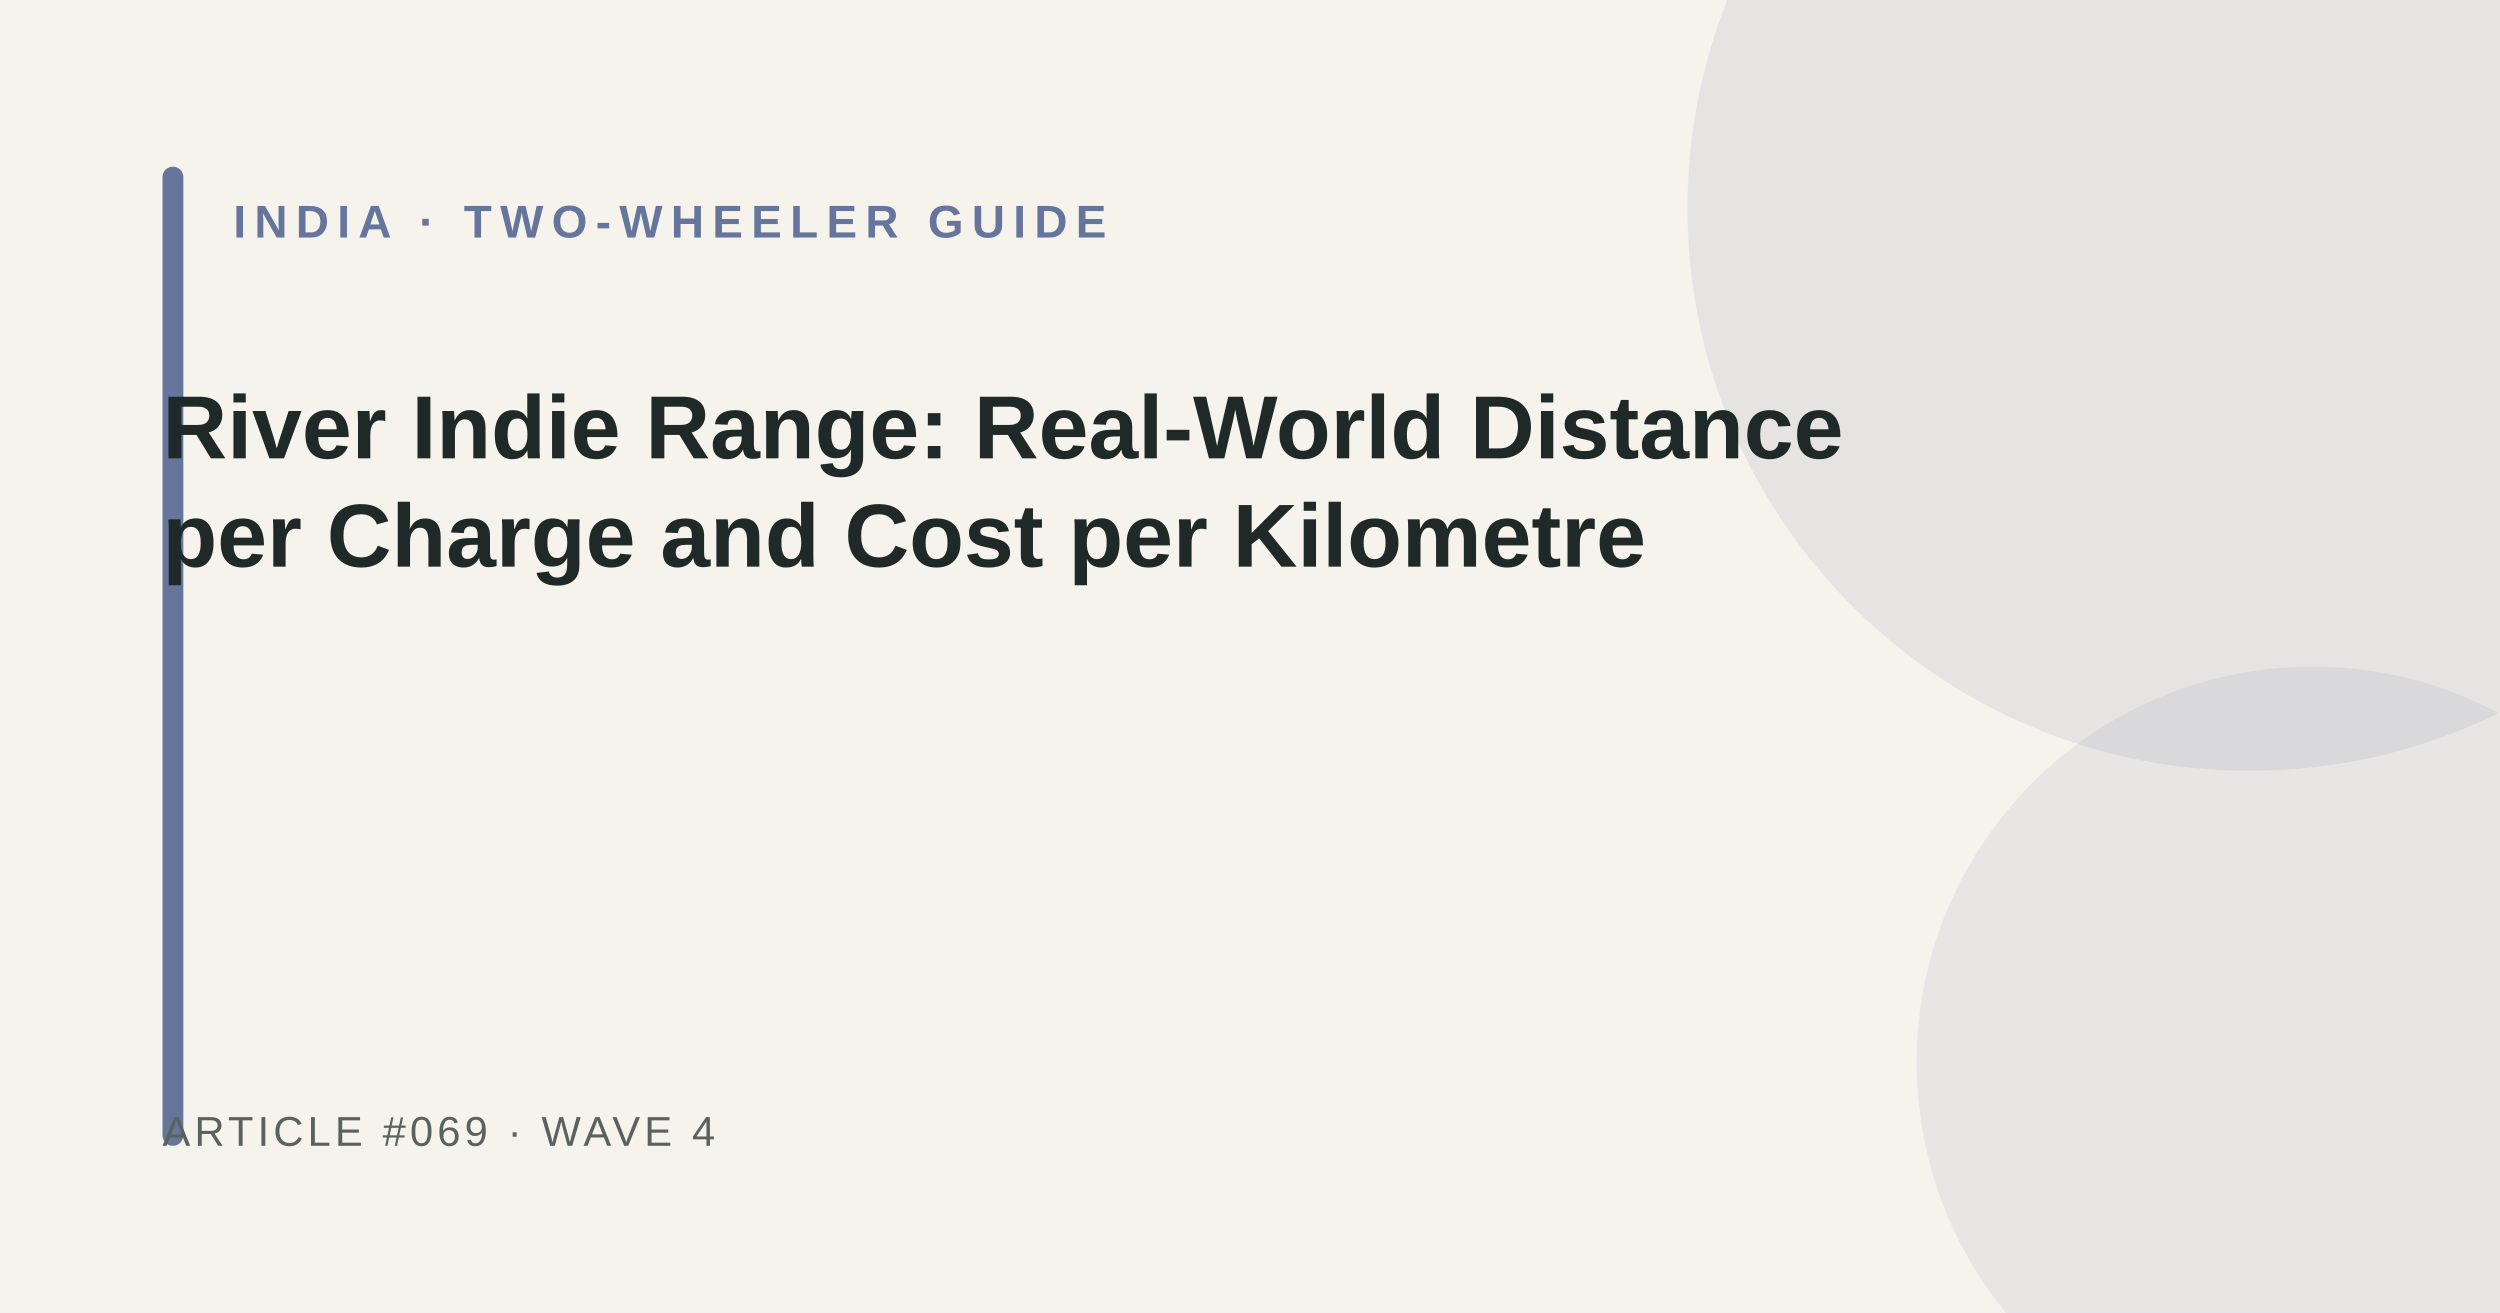
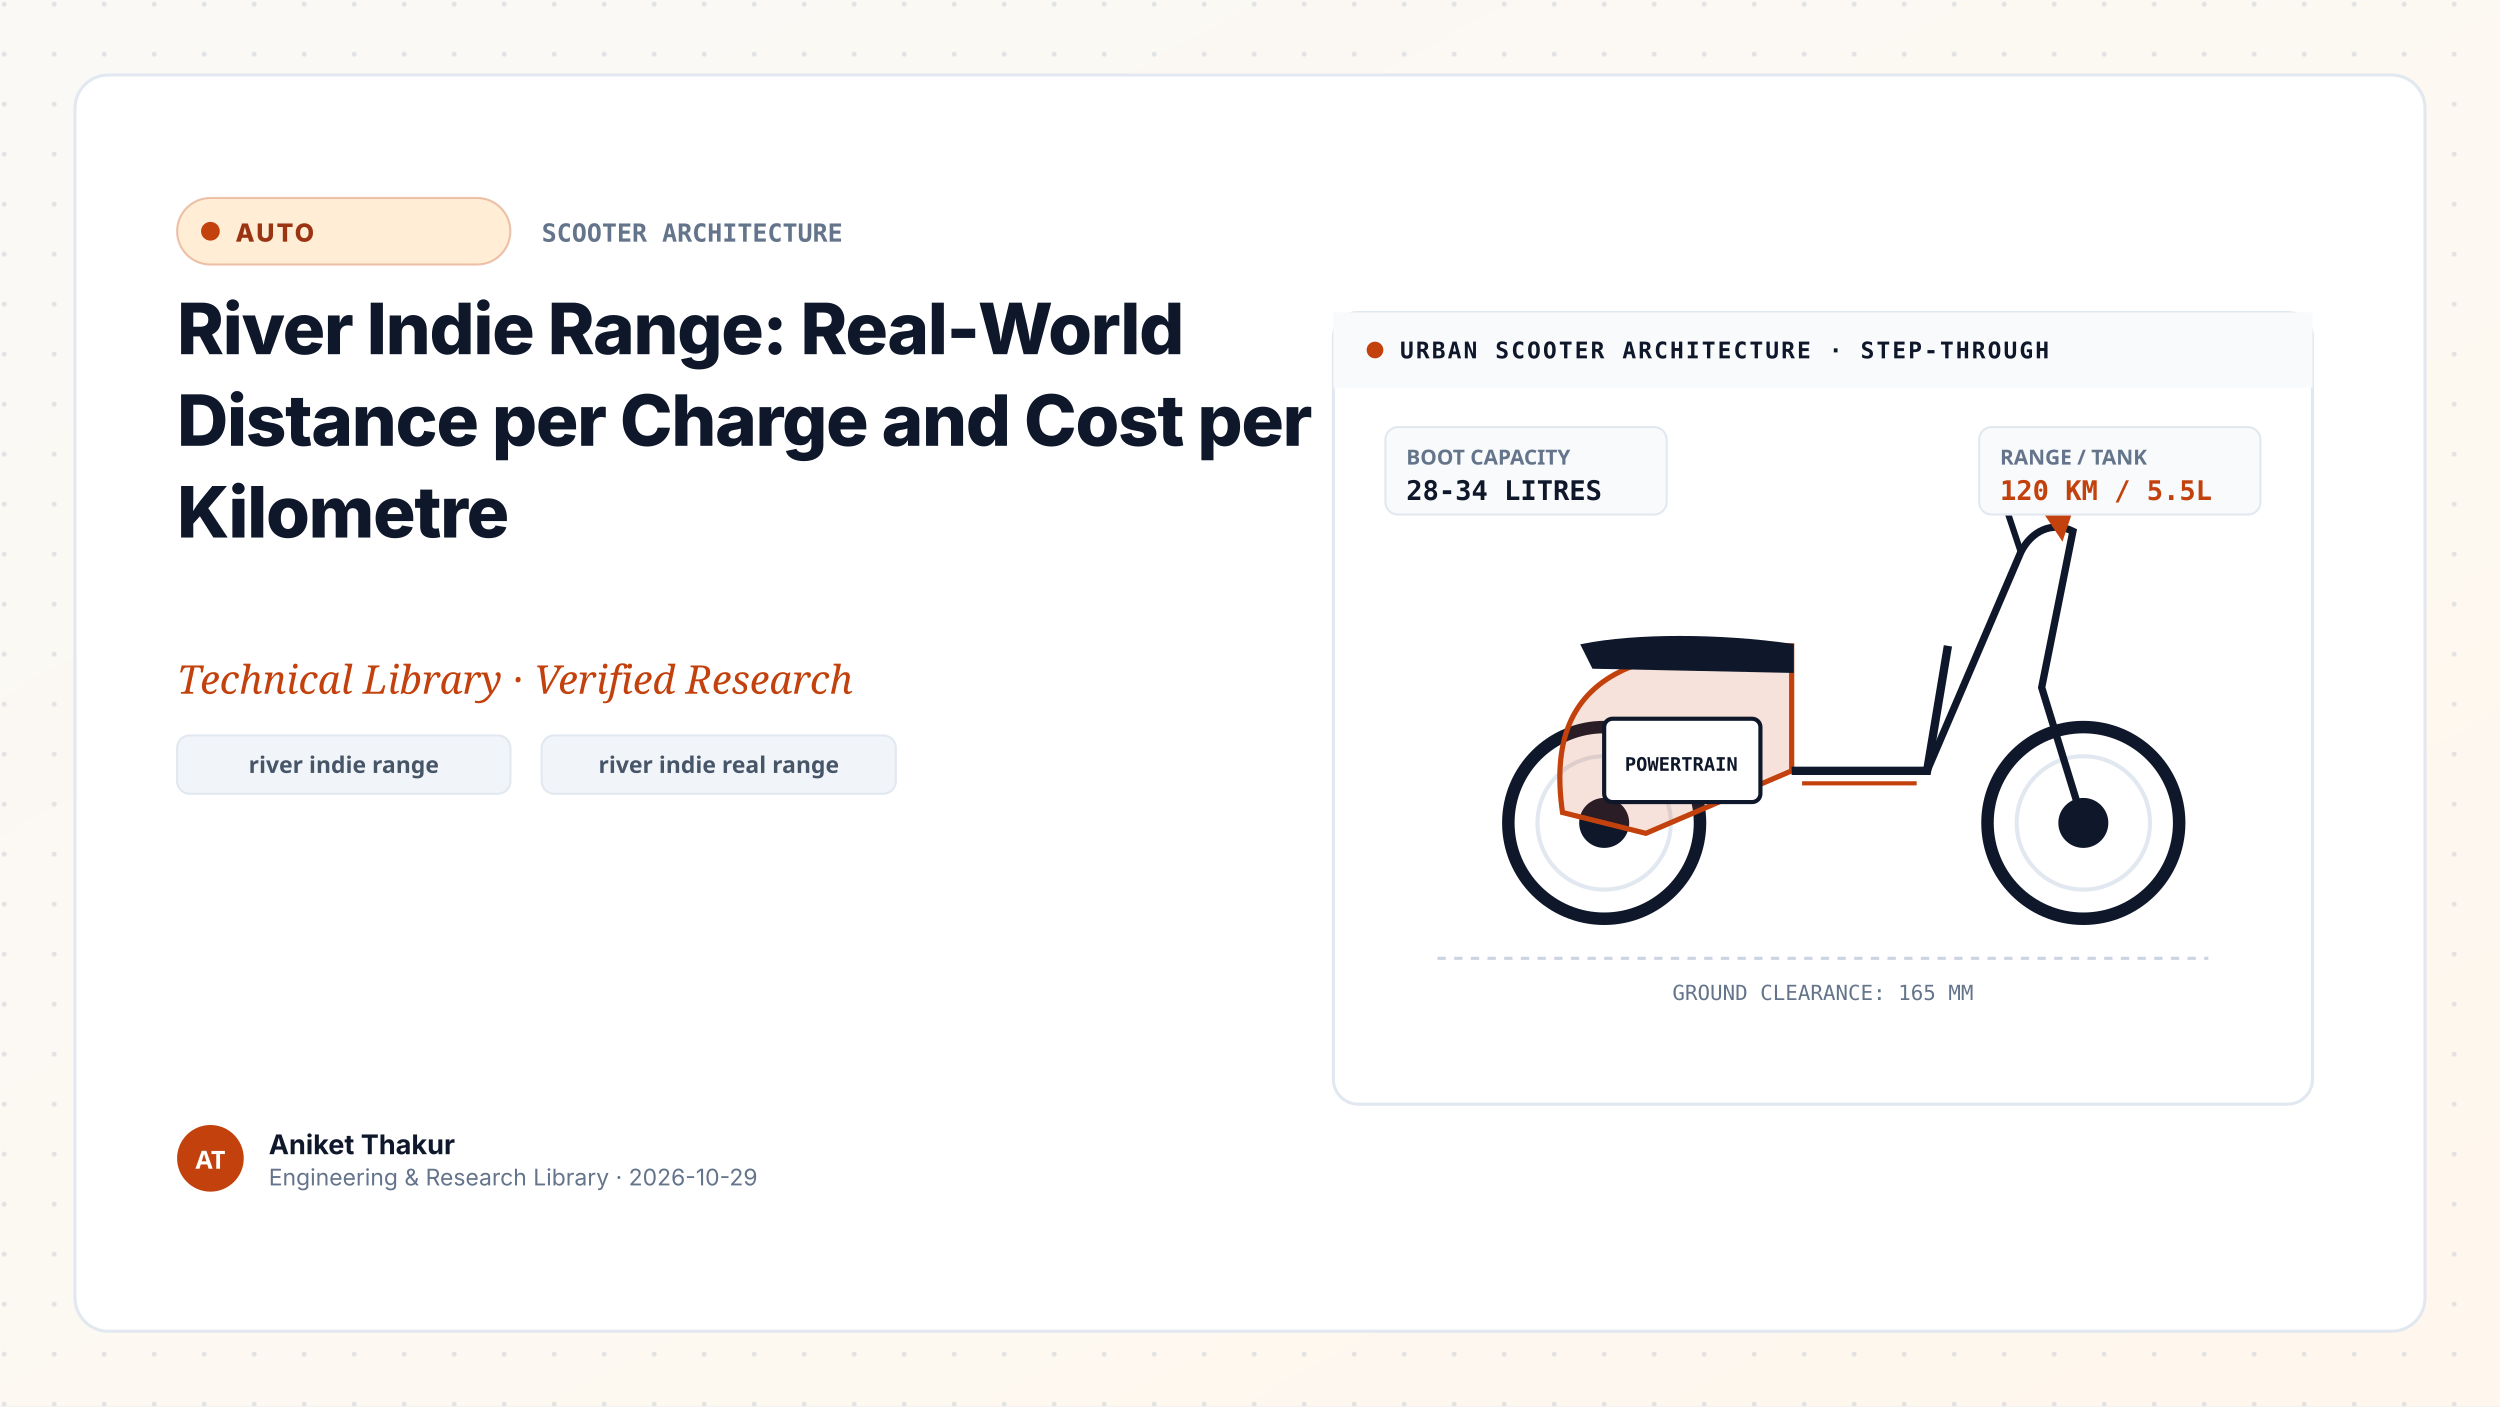
- <svg xmlns="http://www.w3.org/2000/svg" width="1200" height="630" viewBox="0 0 1200 630" role="img" aria-labelledby="title desc">
-   <rect width="1200" height="630" fill="#f6f3ed" />
-   <circle cx="1080" cy="100" r="270" fill="#66759b" opacity=".12" />
-   <circle cx="1110" cy="510" r="190" fill="#66759b" opacity=".10" />
-   <rect x="78" y="80" width="10" height="470" rx="5" fill="#66759b" />
-   <text x="112" y="114" fill="#66759b" font-family="Arial,sans-serif" font-size="22" font-weight="700" letter-spacing="4">INDIA · TWO-WHEELER GUIDE</text>
-   <text x="78" y="220" fill="#1f2927" font-family="Arial,sans-serif" font-size="43" font-weight="700">
-     <tspan x="78" dy="0">River Indie Range: Real-World Distance</tspan>
-     <tspan x="78" dy="52">per Charge and Cost per Kilometre</tspan>
-   </text>
-   <text x="78" y="550" fill="#59625e" font-family="Arial,sans-serif" font-size="20" letter-spacing="2">ARTICLE #069  ·  WAVE 4</text>
+ <svg xmlns="http://www.w3.org/2000/svg" width="1200" height="675" viewBox="0 0 1200 675" role="img" aria-label="River Indie Range: Real-World Distance per Charge and Cost per Kilometre">
+   <defs>
+     <linearGradient id="bgGrad_1245034474" x1="0%" y1="0%" x2="100%" y2="100%">
+       <stop offset="0%" stop-color="#FAF9F6" />
+       <stop offset="100%" stop-color="#FFF7ED" />
+     </linearGradient>
+     <pattern id="dotGrid_1245034474" width="24" height="24" patternUnits="userSpaceOnUse">
+       <circle cx="2" cy="2" r="1.2" fill="#94A3B8" opacity="0.25" />
+     </pattern>
+   </defs>
+   <rect width="1200" height="675" fill="url(#bgGrad_1245034474)" />
+   <rect width="1200" height="675" fill="url(#dotGrid_1245034474)" />
+   <rect x="36" y="36" width="1128" height="603" rx="16" fill="#FFFFFF" stroke="#E2E8F0" stroke-width="1.5" />
+   <g transform="translate(85, 95)">
+     <rect x="0" y="0" width="160" height="32" rx="16" fill="#FFEDD5" stroke="#C2410C" stroke-opacity="0.3" />
+     <circle cx="16" cy="16" r="4.5" fill="#C2410C" />
+     <text x="28" y="21" font-family="Plus Jakarta Sans, -apple-system, sans-serif" font-size="12" font-weight="800" fill="#9A3412" letter-spacing="1">AUTO</text>
+     <text x="175" y="21" font-family="JetBrains Mono, monospace" font-size="12" font-weight="600" fill="#64748B">SCOOTER ARCHITECTURE</text>
+     <g transform="translate(0, 75)">
+       <text x="0" y="0" font-family="Plus Jakarta Sans, -apple-system, sans-serif" font-size="34" font-weight="800" fill="#0F172A" letter-spacing="-0.6">River Indie Range: Real-World</text>
+       <text x="0" y="44" font-family="Plus Jakarta Sans, -apple-system, sans-serif" font-size="34" font-weight="800" fill="#0F172A" letter-spacing="-0.6">Distance per Charge and Cost per</text>
+       <text x="0" y="88" font-family="Plus Jakarta Sans, -apple-system, sans-serif" font-size="34" font-weight="800" fill="#0F172A" letter-spacing="-0.6">Kilometre</text>
+     </g>
+     <g transform="translate(0, 222)">
+       <text x="0" y="16" font-family="Newsreader, Georgia, serif" font-size="19" font-style="italic" fill="#C2410C">
+         Technical Library · Verified Research
+       </text>
+       <g transform="translate(0, 36)">
+         <rect x="0" y="0" width="160" height="28" rx="6" fill="#F1F5F9" stroke="#E2E8F0" />
+         <text x="80" y="18" font-family="Plus Jakarta Sans, sans-serif" font-size="11" font-weight="600" fill="#475569" text-anchor="middle">river indie range</text>
+         <rect x="175" y="0" width="170" height="28" rx="6" fill="#F1F5F9" stroke="#E2E8F0" />
+         <text x="260" y="18" font-family="Plus Jakarta Sans, sans-serif" font-size="11" font-weight="600" fill="#475569" text-anchor="middle">river indie real range</text>
+       </g>
+     </g>
+     <g transform="translate(0, 445)">
+       <circle cx="16" cy="16" r="16" fill="#C2410C" />
+       <text x="16" y="21" font-family="Plus Jakarta Sans, sans-serif" font-size="12" font-weight="800" fill="#FFFFFF" text-anchor="middle">AT</text>
+       <text x="44" y="14" font-family="Plus Jakarta Sans, -apple-system, sans-serif" font-size="13" font-weight="700" fill="#0F172A">Aniket Thakur</text>
+       <text x="44" y="29" font-family="Plus Jakarta Sans, -apple-system, sans-serif" font-size="11" fill="#64748B">Engineering &amp; Research Library · 2026-10-29</text>
+     </g>
+   </g>
+   <g transform="translate(640, 150)">
+     <rect width="470" height="380" rx="12" fill="#FFFFFF" stroke="#E2E8F0" stroke-width="1.5" />
+     <path d="M 0 0 L 470 0 L 470 36 L 0 36 Z" fill="#F8FAFC" rx="12" />
+     <circle cx="20" cy="18" r="4" fill="#C2410C" />
+     <text x="32" y="22" font-family="JetBrains Mono, monospace" font-size="11" font-weight="700" fill="#0F172A" letter-spacing="1">URBAN SCOOTER ARCHITECTURE · STEP-THROUGH</text>
+     <line x1="50" y1="310" x2="420" y2="310" stroke="#CBD5E1" stroke-width="1.5" stroke-dasharray="4 4" />
+     <text x="235" y="330" font-family="JetBrains Mono, monospace" font-size="10" fill="#64748B" text-anchor="middle">GROUND CLEARANCE: 165 MM</text>
+     <circle cx="130" cy="245" r="46" fill="none" stroke="#0F172A" stroke-width="6" />
+     <circle cx="130" cy="245" r="32" fill="none" stroke="#E2E8F0" stroke-width="2" />
+     <circle cx="130" cy="245" r="12" fill="#0F172A" />
+     <circle cx="360" cy="245" r="46" fill="none" stroke="#0F172A" stroke-width="6" />
+     <circle cx="360" cy="245" r="32" fill="none" stroke="#E2E8F0" stroke-width="2" />
+     <circle cx="360" cy="245" r="12" fill="#0F172A" />
+     <path d="M 110 240 C 100 170, 150 160, 220 160 L 220 220 L 150 250 Z" fill="#C2410C" fill-opacity="0.15" stroke="#C2410C" stroke-width="2.5" />
+     <rect x="130" y="195" width="75" height="40" rx="4" fill="#FFFFFF" stroke="#0F172A" stroke-width="2" />
+     <text x="167" y="220" font-family="JetBrains Mono, monospace" font-size="9" font-weight="700" fill="#0F172A" text-anchor="middle">POWERTRAIN</text>
+     <path d="M 220 220 L 285 220 L 295 160" fill="none" stroke="#0F172A" stroke-width="4" />
+     <line x1="225" y1="226" x2="280" y2="226" stroke="#C2410C" stroke-width="2" />
+     <path d="M 120 160 C 145 155, 185 155, 220 160 L 220 172 L 125 170 Z" fill="#0F172A" stroke="#0F172A" stroke-width="2" />
+     <path d="M 285 220 L 330 115 C 335 105, 345 100, 355 105 L 340 180 L 360 245" fill="none" stroke="#0F172A" stroke-width="3.5" />
+     <path d="M 330 115 L 320 85 L 345 80" fill="none" stroke="#0F172A" stroke-width="3" stroke-linecap="round" />
+     <polygon points="340,95 355,95 350,110" fill="#C2410C" />
+     <rect x="25" y="55" width="135" height="42" rx="6" fill="#F8FAFC" stroke="#E2E8F0" />
+     <text x="35" y="73" font-family="Plus Jakarta Sans, sans-serif" font-size="10" font-weight="700" fill="#64748B">BOOT CAPACITY</text>
+     <text x="35" y="90" font-family="JetBrains Mono, monospace" font-size="13" font-weight="700" fill="#0F172A">28-34 LITRES</text>
+     <rect x="310" y="55" width="135" height="42" rx="6" fill="#F8FAFC" stroke="#E2E8F0" />
+     <text x="320" y="73" font-family="Plus Jakarta Sans, sans-serif" font-size="10" font-weight="700" fill="#64748B">RANGE / TANK</text>
+     <text x="320" y="90" font-family="JetBrains Mono, monospace" font-size="13" font-weight="700" fill="#C2410C">120 KM / 5.5L</text>
+   </g>
</svg>
